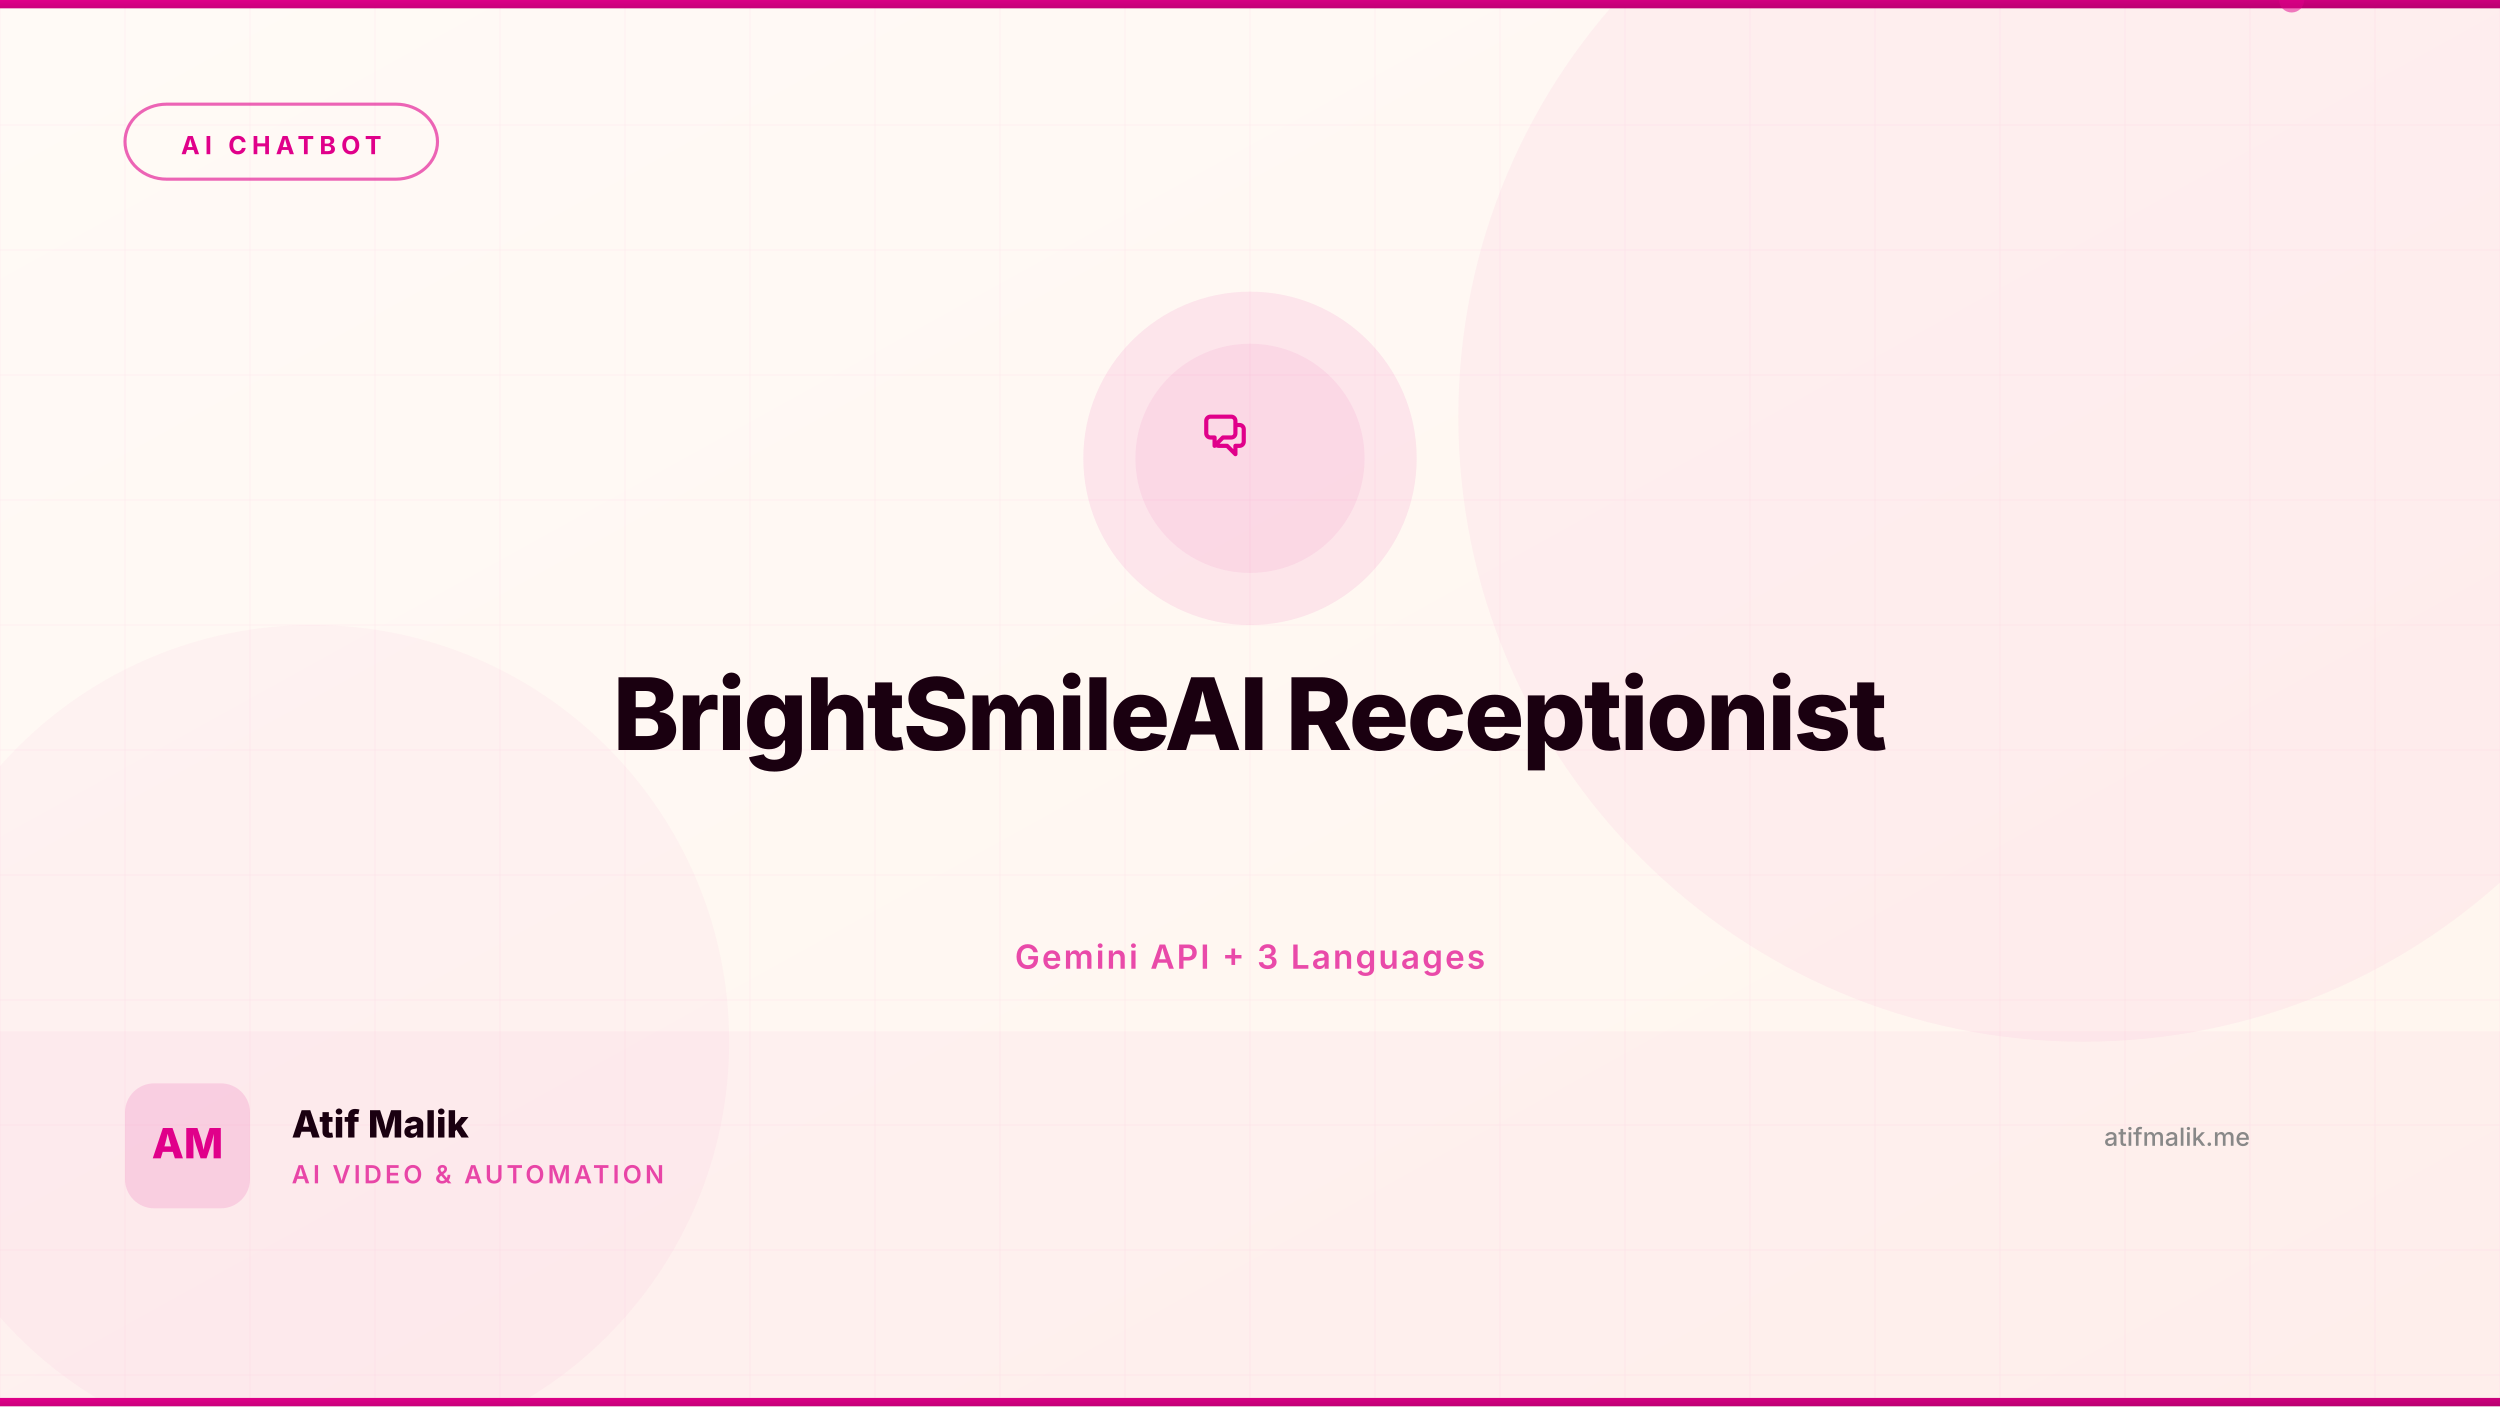
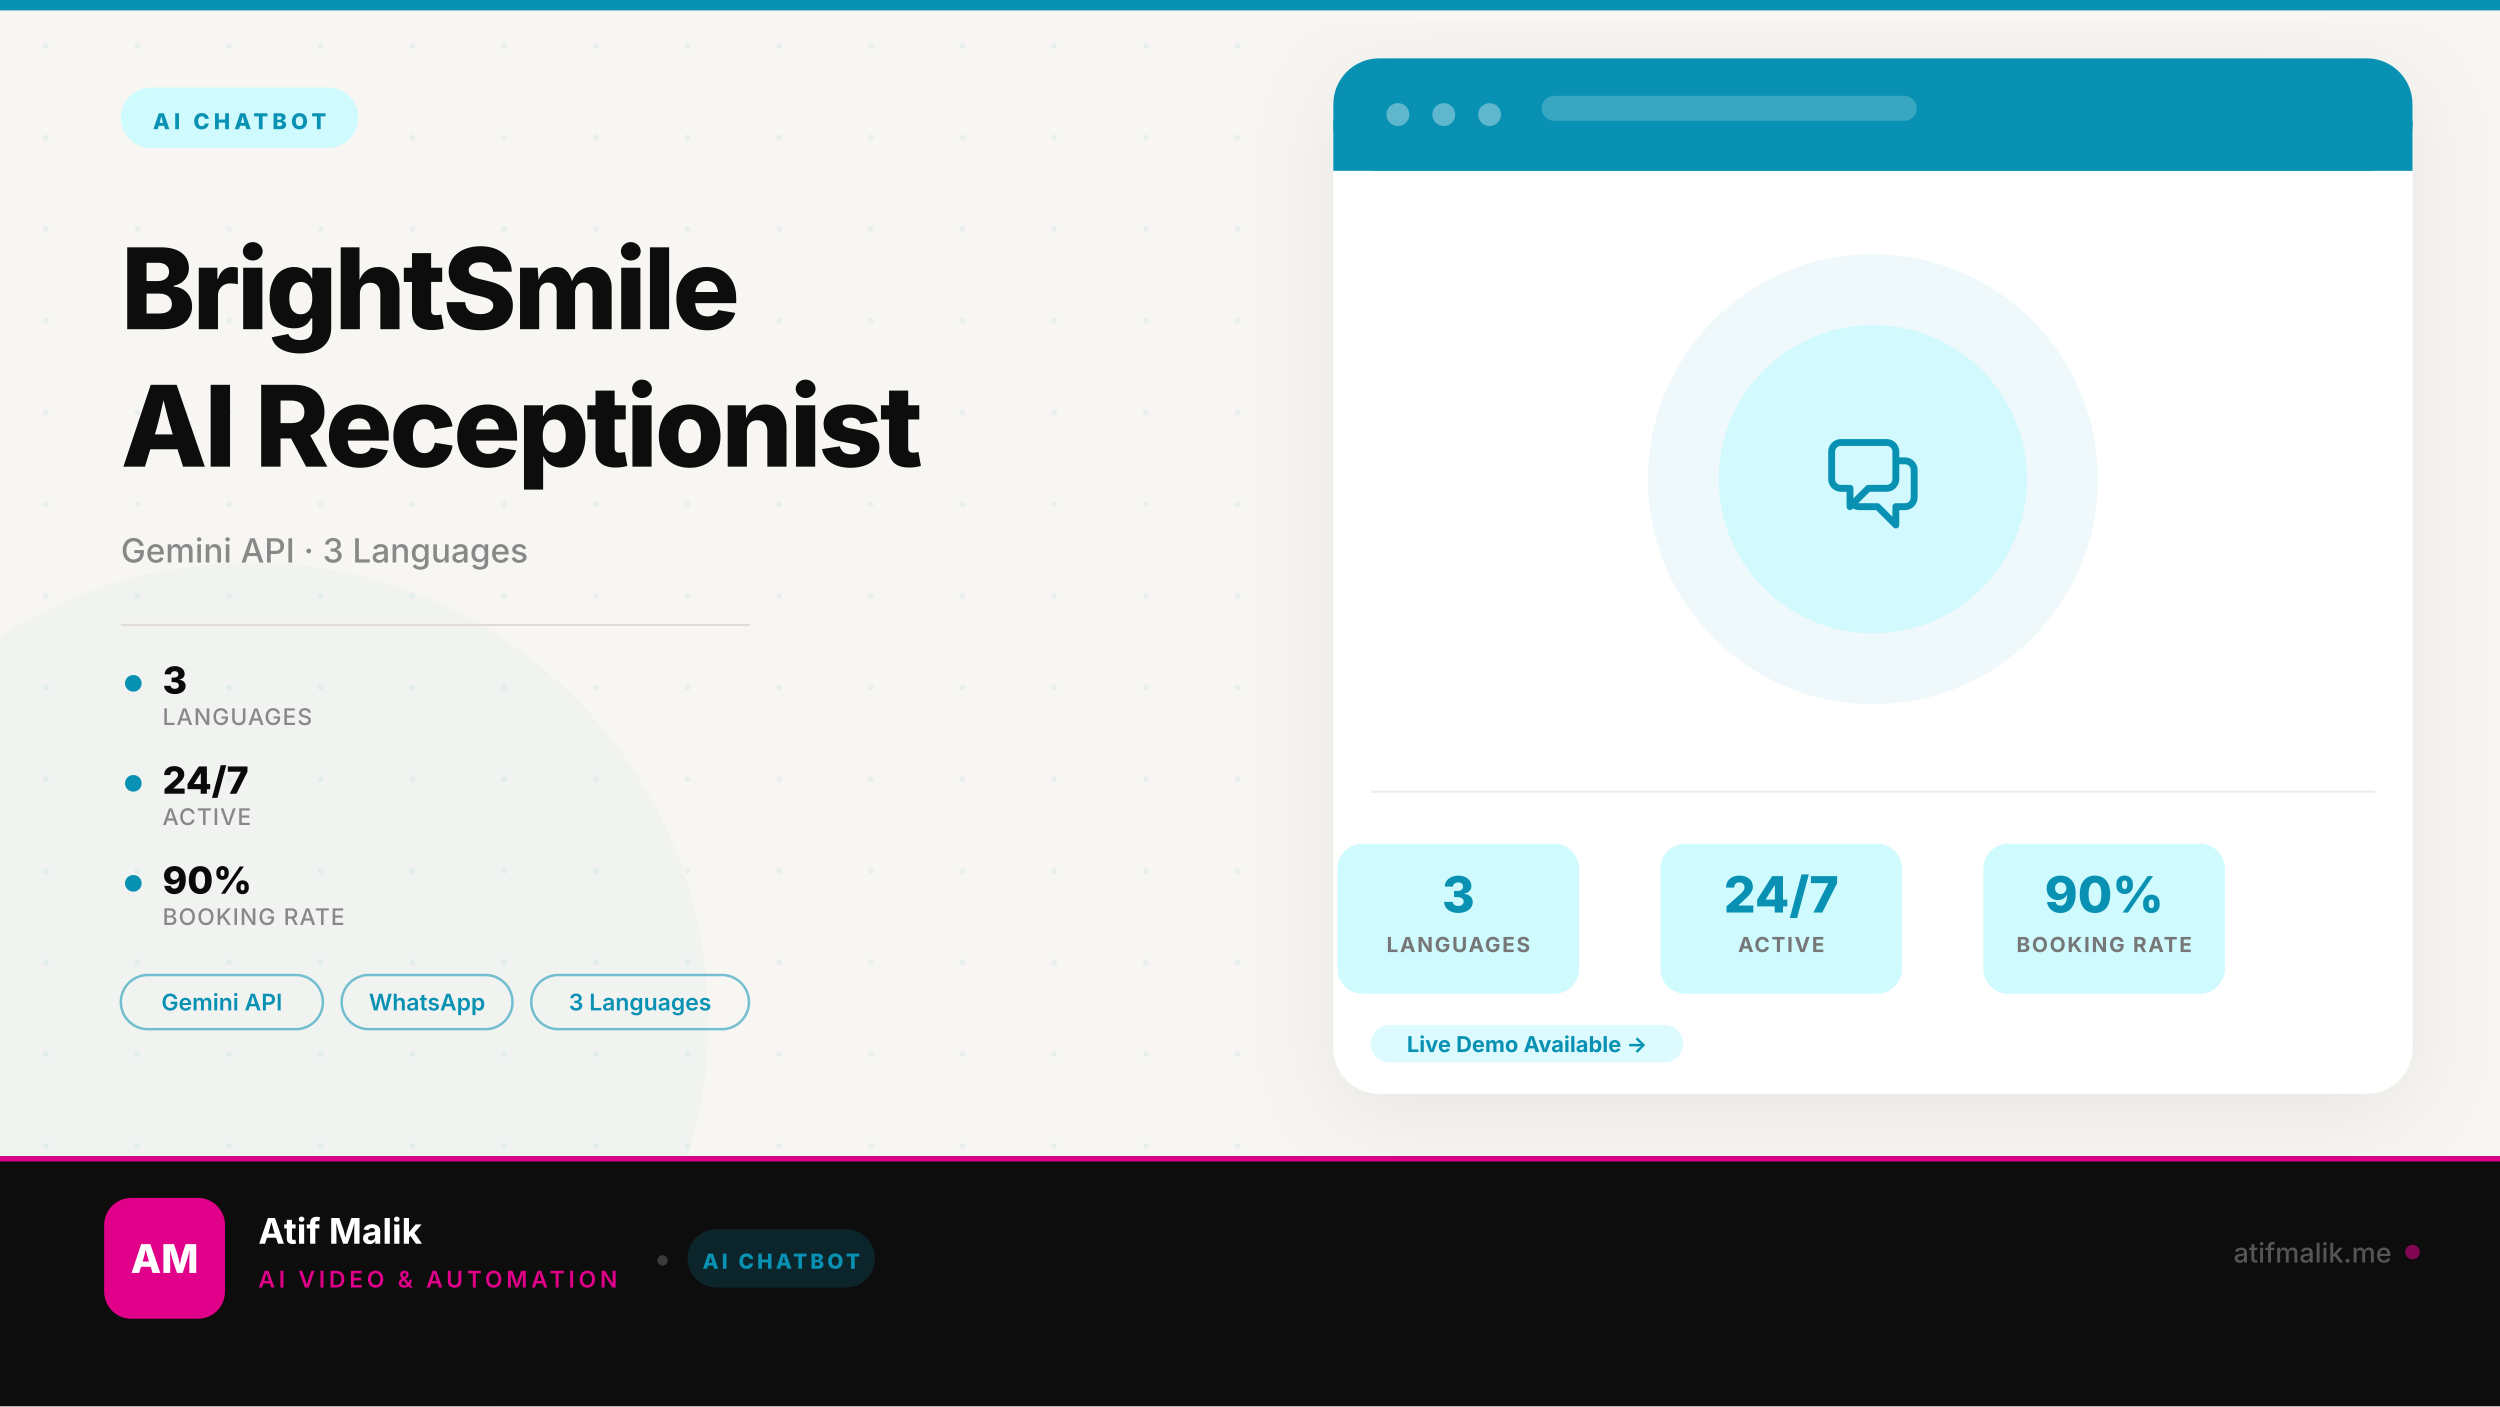
<svg xmlns="http://www.w3.org/2000/svg" width="1200" height="675" viewBox="0 0 1200 675">
  <defs>
-     <linearGradient id="bg" x1="0%" y1="0%" x2="100%" y2="100%">
-       <stop offset="0%" style="stop-color:#FFFAF6" />
-       <stop offset="100%" style="stop-color:#FFF5EE" />
-     </linearGradient>
-     <linearGradient id="pinkGrad" x1="0%" y1="0%" x2="100%" y2="100%">
-       <stop offset="0%" style="stop-color:#E0008A" />
-       <stop offset="100%" style="stop-color:#B8006F" />
-     </linearGradient>
-     <clipPath id="avatarClip">
-       <rect x="60" y="510" width="70" height="70" rx="16" />
-     </clipPath>
+     <pattern id="dotgrid" x="0" y="0" width="44" height="44" patternUnits="userSpaceOnUse">
+       <circle cx="22" cy="22" r="1.4" fill="#0891B2" opacity="0.07" />
+     </pattern>
+     <filter id="cshadow" x="-8%" y="-8%" width="120%" height="120%">
+       <feDropShadow dx="0" dy="10" stdDeviation="22" flood-color="#000000" flood-opacity="0.07" />
+     </filter>
  </defs>
-   <rect width="1200" height="675" fill="url(#bg)" />
-   <g opacity="0.04" stroke="#E0008A" stroke-width="0.5">
-     <line x1="0" y1="0" x2="0" y2="675" />
-     <line x1="60" y1="0" x2="60" y2="675" />
-     <line x1="120" y1="0" x2="120" y2="675" />
-     <line x1="180" y1="0" x2="180" y2="675" />
-     <line x1="240" y1="0" x2="240" y2="675" />
-     <line x1="300" y1="0" x2="300" y2="675" />
-     <line x1="360" y1="0" x2="360" y2="675" />
-     <line x1="420" y1="0" x2="420" y2="675" />
-     <line x1="480" y1="0" x2="480" y2="675" />
-     <line x1="540" y1="0" x2="540" y2="675" />
-     <line x1="600" y1="0" x2="600" y2="675" />
-     <line x1="660" y1="0" x2="660" y2="675" />
-     <line x1="720" y1="0" x2="720" y2="675" />
-     <line x1="780" y1="0" x2="780" y2="675" />
-     <line x1="840" y1="0" x2="840" y2="675" />
-     <line x1="900" y1="0" x2="900" y2="675" />
-     <line x1="960" y1="0" x2="960" y2="675" />
-     <line x1="1020" y1="0" x2="1020" y2="675" />
-     <line x1="1080" y1="0" x2="1080" y2="675" />
-     <line x1="1140" y1="0" x2="1140" y2="675" />
-     <line x1="1200" y1="0" x2="1200" y2="675" />
-     <line x1="0" y1="0" x2="1200" y2="0" />
-     <line x1="0" y1="60" x2="1200" y2="60" />
-     <line x1="0" y1="120" x2="1200" y2="120" />
-     <line x1="0" y1="180" x2="1200" y2="180" />
-     <line x1="0" y1="240" x2="1200" y2="240" />
-     <line x1="0" y1="300" x2="1200" y2="300" />
-     <line x1="0" y1="360" x2="1200" y2="360" />
-     <line x1="0" y1="420" x2="1200" y2="420" />
-     <line x1="0" y1="480" x2="1200" y2="480" />
-     <line x1="0" y1="540" x2="1200" y2="540" />
-     <line x1="0" y1="600" x2="1200" y2="600" />
-     <line x1="0" y1="660" x2="1200" y2="660" />
-   </g>
-   <circle cx="1000" cy="200" r="300" fill="#E0008A" opacity="0.04" />
-   <circle cx="150" cy="500" r="200" fill="#E0008A" opacity="0.03" />
-   <rect x="0" y="0" width="1200" height="4" fill="url(#pinkGrad)" />
-   <rect x="60" y="50" rx="20" ry="20" width="150" height="36" fill="none" stroke="#E0008A" stroke-width="1.5" opacity="0.6" />
-   <text x="135" y="74" text-anchor="middle" fill="#E0008A" font-family="system-ui, -apple-system, sans-serif" font-size="12" font-weight="700" letter-spacing="2.5">AI CHATBOT</text>
-   <circle cx="600" cy="220" r="80" fill="#E0008A" opacity="0.08" />
-   <circle cx="600" cy="220" r="55" fill="#E0008A" opacity="0.06" />
-   <g transform="translate(576, 196)" fill="none" stroke="#E0008A" stroke-width="2" stroke-linecap="round" stroke-linejoin="round">
+   <rect width="1200" height="675" fill="#F8F6F3" />
+   <rect width="600" height="555" fill="url(#dotgrid)" />
+   <circle cx="120" cy="490" r="220" fill="#0891B2" opacity="0.03" />
+   <rect width="1200" height="5" fill="#0891B2" />
+   <rect x="58" y="42" width="114" height="29" rx="14.5" fill="#CFFAFE" />
+   <text x="115" y="62" text-anchor="middle" fill="#0891B2" font-family="system-ui,-apple-system,sans-serif" font-size="10.5" font-weight="800" letter-spacing="2">AI CHATBOT</text>
+   <text x="58" y="158" fill="#0D0D0D" font-family="system-ui,-apple-system,sans-serif" font-size="54" font-weight="800" letter-spacing="-1.5">BrightSmile</text>
+   <text x="58" y="224" fill="#0D0D0D" font-family="system-ui,-apple-system,sans-serif" font-size="54" font-weight="800" letter-spacing="-1.5">AI Receptionist</text>
+   <text x="58" y="270" fill="#888" font-family="system-ui,-apple-system,sans-serif" font-size="16" font-weight="500">Gemini API · 3 Languages</text>
+   <line x1="58" y1="300" x2="360" y2="300" stroke="#E0DCD7" stroke-width="1" />
+   <circle cx="64" cy="328" r="4" fill="#0891B2" />
+   <text x="78" y="333" fill="#0A0A0A" font-family="system-ui,-apple-system,sans-serif" font-size="18" font-weight="800">3</text>
+   <text x="78" y="348" fill="#888" font-family="system-ui,-apple-system,sans-serif" font-size="11" font-weight="500" letter-spacing="0.5">LANGUAGES</text>
+   <circle cx="64" cy="376" r="4" fill="#0891B2" />
+   <text x="78" y="381" fill="#0A0A0A" font-family="system-ui,-apple-system,sans-serif" font-size="18" font-weight="800">24/7</text>
+   <text x="78" y="396" fill="#888" font-family="system-ui,-apple-system,sans-serif" font-size="11" font-weight="500" letter-spacing="0.5">ACTIVE</text>
+   <circle cx="64" cy="424" r="4" fill="#0891B2" />
+   <text x="78" y="429" fill="#0A0A0A" font-family="system-ui,-apple-system,sans-serif" font-size="18" font-weight="800">90%</text>
+   <text x="78" y="444" fill="#888" font-family="system-ui,-apple-system,sans-serif" font-size="11" font-weight="500" letter-spacing="0.5">BOOKING RATE</text>
+   <rect x="58" y="468" width="97" height="26" rx="13" fill="none" stroke="#0891B2" stroke-width="1.2" opacity="0.55" />
+   <text x="106.5" y="485" text-anchor="middle" fill="#0891B2" font-family="system-ui,-apple-system,sans-serif" font-size="11" font-weight="600">Gemini API</text>
+   <rect x="164" y="468" width="82" height="26" rx="13" fill="none" stroke="#0891B2" stroke-width="1.2" opacity="0.55" />
+   <text x="205" y="485" text-anchor="middle" fill="#0891B2" font-family="system-ui,-apple-system,sans-serif" font-size="11" font-weight="600">WhatsApp</text>
+   <rect x="255" y="468" width="104.5" height="26" rx="13" fill="none" stroke="#0891B2" stroke-width="1.2" opacity="0.55" />
+   <text x="307.25" y="485" text-anchor="middle" fill="#0891B2" font-family="system-ui,-apple-system,sans-serif" font-size="11" font-weight="600">3 Languages</text>
+   <rect x="640" y="28" width="518" height="497" rx="22" fill="white" filter="url(#cshadow)" />
+   <rect x="640" y="28" width="518" height="54" rx="22" fill="#0891B2" />
+   <rect x="640" y="58" width="518" height="24" fill="#0891B2" />
+   <circle cx="671" cy="55" r="5.5" fill="white" opacity="0.35" />
+   <circle cx="693" cy="55" r="5.5" fill="white" opacity="0.35" />
+   <circle cx="715" cy="55" r="5.5" fill="white" opacity="0.35" />
+   <rect x="740" y="46" width="180" height="12" rx="6" fill="white" opacity="0.2" />
+   <circle cx="899" cy="230" r="108" fill="#0891B2" opacity="0.07" />
+   <circle cx="899" cy="230" r="74" fill="#CFFAFE" opacity="0.9" />
+   <g transform="translate(872.6,203.6) scale(2.2)" fill="none" stroke="#0891B2" stroke-width="1.5" stroke-linecap="round" stroke-linejoin="round">
    <path d="M17 8h2a2 2 0 012 2v6a2 2 0 01-2 2h-2v4l-4-4H9a1.994 1.994 0 01-1.414-.586m0 0L11 14h4a2 2 0 002-2V6a2 2 0 00-2-2H5a2 2 0 00-2 2v6a2 2 0 002 2h2v4l.586-.586z" />
  </g>
-   <text x="600" y="360" text-anchor="middle" fill="#1A0010" font-family="system-ui, -apple-system, sans-serif" font-size="48" font-weight="800" letter-spacing="-1">BrightSmile
- AI Receptionist</text>
-   <text x="600" y="415" text-anchor="middle" fill="#1A0010" font-family="system-ui, -apple-system, sans-serif" font-size="48" font-weight="800" letter-spacing="-1" />
-   <text x="600" y="465" text-anchor="middle" fill="#E0008A" font-family="system-ui, -apple-system, sans-serif" font-size="16" font-weight="600" letter-spacing="1" opacity="0.7">Gemini API + 3 Languages</text>
-   <rect x="0" y="495" width="1200" height="180" fill="#E0008A" opacity="0.03" />
-   <rect x="60" y="520" width="60" height="60" rx="14" fill="#E0008A" opacity="0.12" />
-   <text x="90" y="556" text-anchor="middle" fill="#E0008A" font-family="system-ui, -apple-system, sans-serif" font-size="20" font-weight="800">AM</text>
-   <text x="140" y="546" fill="#1A0010" font-family="system-ui, -apple-system, sans-serif" font-size="18" font-weight="800">Atif Malik</text>
-   <text x="140" y="568" fill="#E0008A" font-family="system-ui, -apple-system, sans-serif" font-size="12" font-weight="600" letter-spacing="1.5" opacity="0.7">AI VIDEO &amp; AUTOMATION</text>
-   <circle cx="1100" y="545" r="6" fill="#E0008A" opacity="0.5" />
-   <text x="1080" y="550" text-anchor="end" fill="#888" font-family="system-ui, -apple-system, sans-serif" font-size="12" font-weight="500">atifmalik.me</text>
-   <rect x="0" y="671" width="1200" height="4" fill="url(#pinkGrad)" />
+   <line x1="658" y1="380" x2="1140" y2="380" stroke="#F0EBE5" stroke-width="1" />
+   <rect x="642" y="405" width="116" height="72" rx="12" fill="#CFFAFE" />
+   <text x="700" y="438" text-anchor="middle" fill="#0891B2" font-family="system-ui,-apple-system,sans-serif" font-size="24" font-weight="800">3</text>
+   <text x="700" y="457" text-anchor="middle" fill="#777" font-family="system-ui,-apple-system,sans-serif" font-size="10" font-weight="700" letter-spacing="0.8">LANGUAGES</text>
+   <rect x="797" y="405" width="116" height="72" rx="12" fill="#CFFAFE" />
+   <text x="855" y="438" text-anchor="middle" fill="#0891B2" font-family="system-ui,-apple-system,sans-serif" font-size="24" font-weight="800">24/7</text>
+   <text x="855" y="457" text-anchor="middle" fill="#777" font-family="system-ui,-apple-system,sans-serif" font-size="10" font-weight="700" letter-spacing="0.8">ACTIVE</text>
+   <rect x="952" y="405" width="116" height="72" rx="12" fill="#CFFAFE" />
+   <text x="1010" y="438" text-anchor="middle" fill="#0891B2" font-family="system-ui,-apple-system,sans-serif" font-size="24" font-weight="800">90%</text>
+   <text x="1010" y="457" text-anchor="middle" fill="#777" font-family="system-ui,-apple-system,sans-serif" font-size="10" font-weight="700" letter-spacing="0.8">BOOKING RATE</text>
+   <rect x="658" y="492" width="150" height="18" rx="9" fill="#CFFAFE" opacity="0.7" />
+   <text x="733" y="505" text-anchor="middle" fill="#0891B2" font-family="system-ui,-apple-system,sans-serif" font-size="10.5" font-weight="700">Live Demo Available →</text>
+   <rect y="555" width="1200" height="120" fill="#0D0D0D" />
+   <rect y="555" width="1200" height="2.5" fill="#E0008A" />
+   <rect x="50" y="575" width="58" height="58" rx="13" fill="#E0008A" />
+   <text x="79" y="611" text-anchor="middle" fill="white" font-family="system-ui,-apple-system,sans-serif" font-size="19" font-weight="800">AM</text>
+   <text x="124" y="597" fill="white" font-family="system-ui,-apple-system,sans-serif" font-size="17" font-weight="700">Atif Malik</text>
+   <text x="124" y="618" fill="#E0008A" font-family="system-ui,-apple-system,sans-serif" font-size="11" font-weight="600" letter-spacing="1.8">AI VIDEO &amp; AUTOMATION</text>
+   <circle cx="318" cy="605" r="2.5" fill="#3a3a3a" />
+   <rect x="330" y="590" width="90" height="28" rx="14" fill="#0891B2" opacity="0.18" />
+   <text x="375" y="609" text-anchor="middle" fill="#0891B2" font-family="system-ui,-apple-system,sans-serif" font-size="10" font-weight="800" letter-spacing="1.5">AI CHATBOT</text>
+   <circle cx="1158" cy="601" r="3.5" fill="#E0008A" opacity="0.55" />
+   <text x="1148" y="606" text-anchor="end" fill="#555" font-family="system-ui,-apple-system,sans-serif" font-size="13" font-weight="500">atifmalik.me</text>
</svg>
